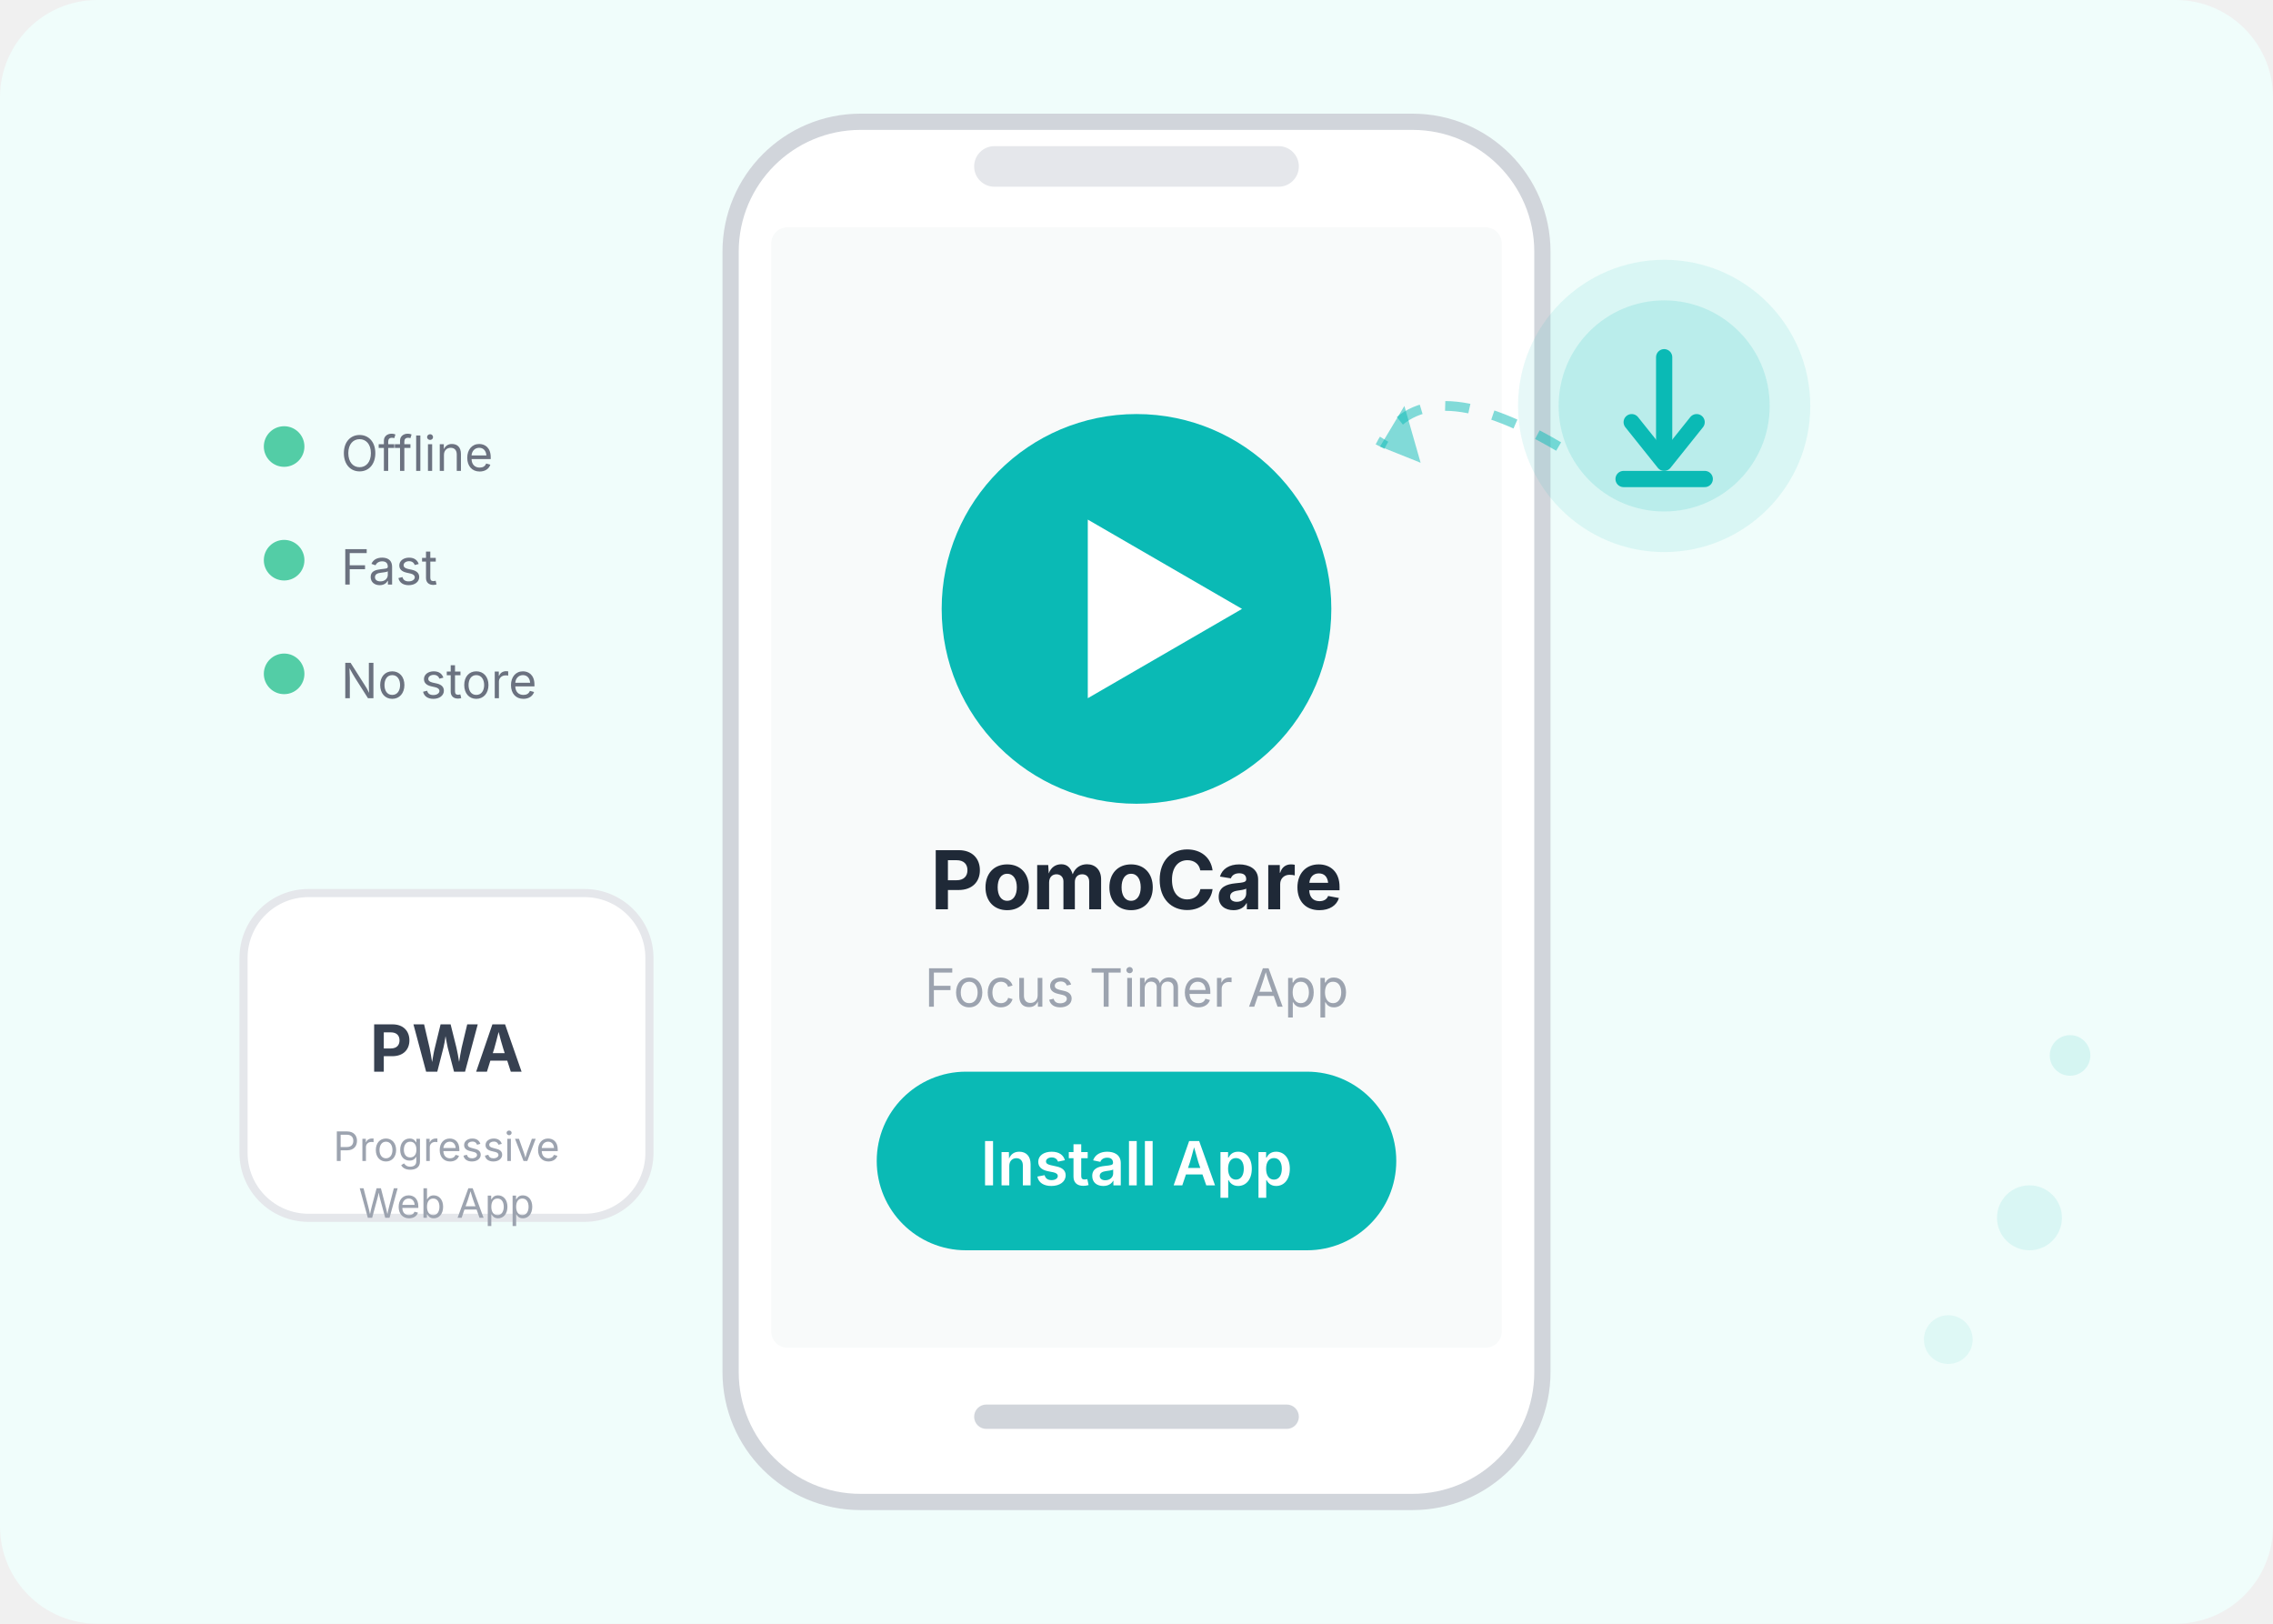
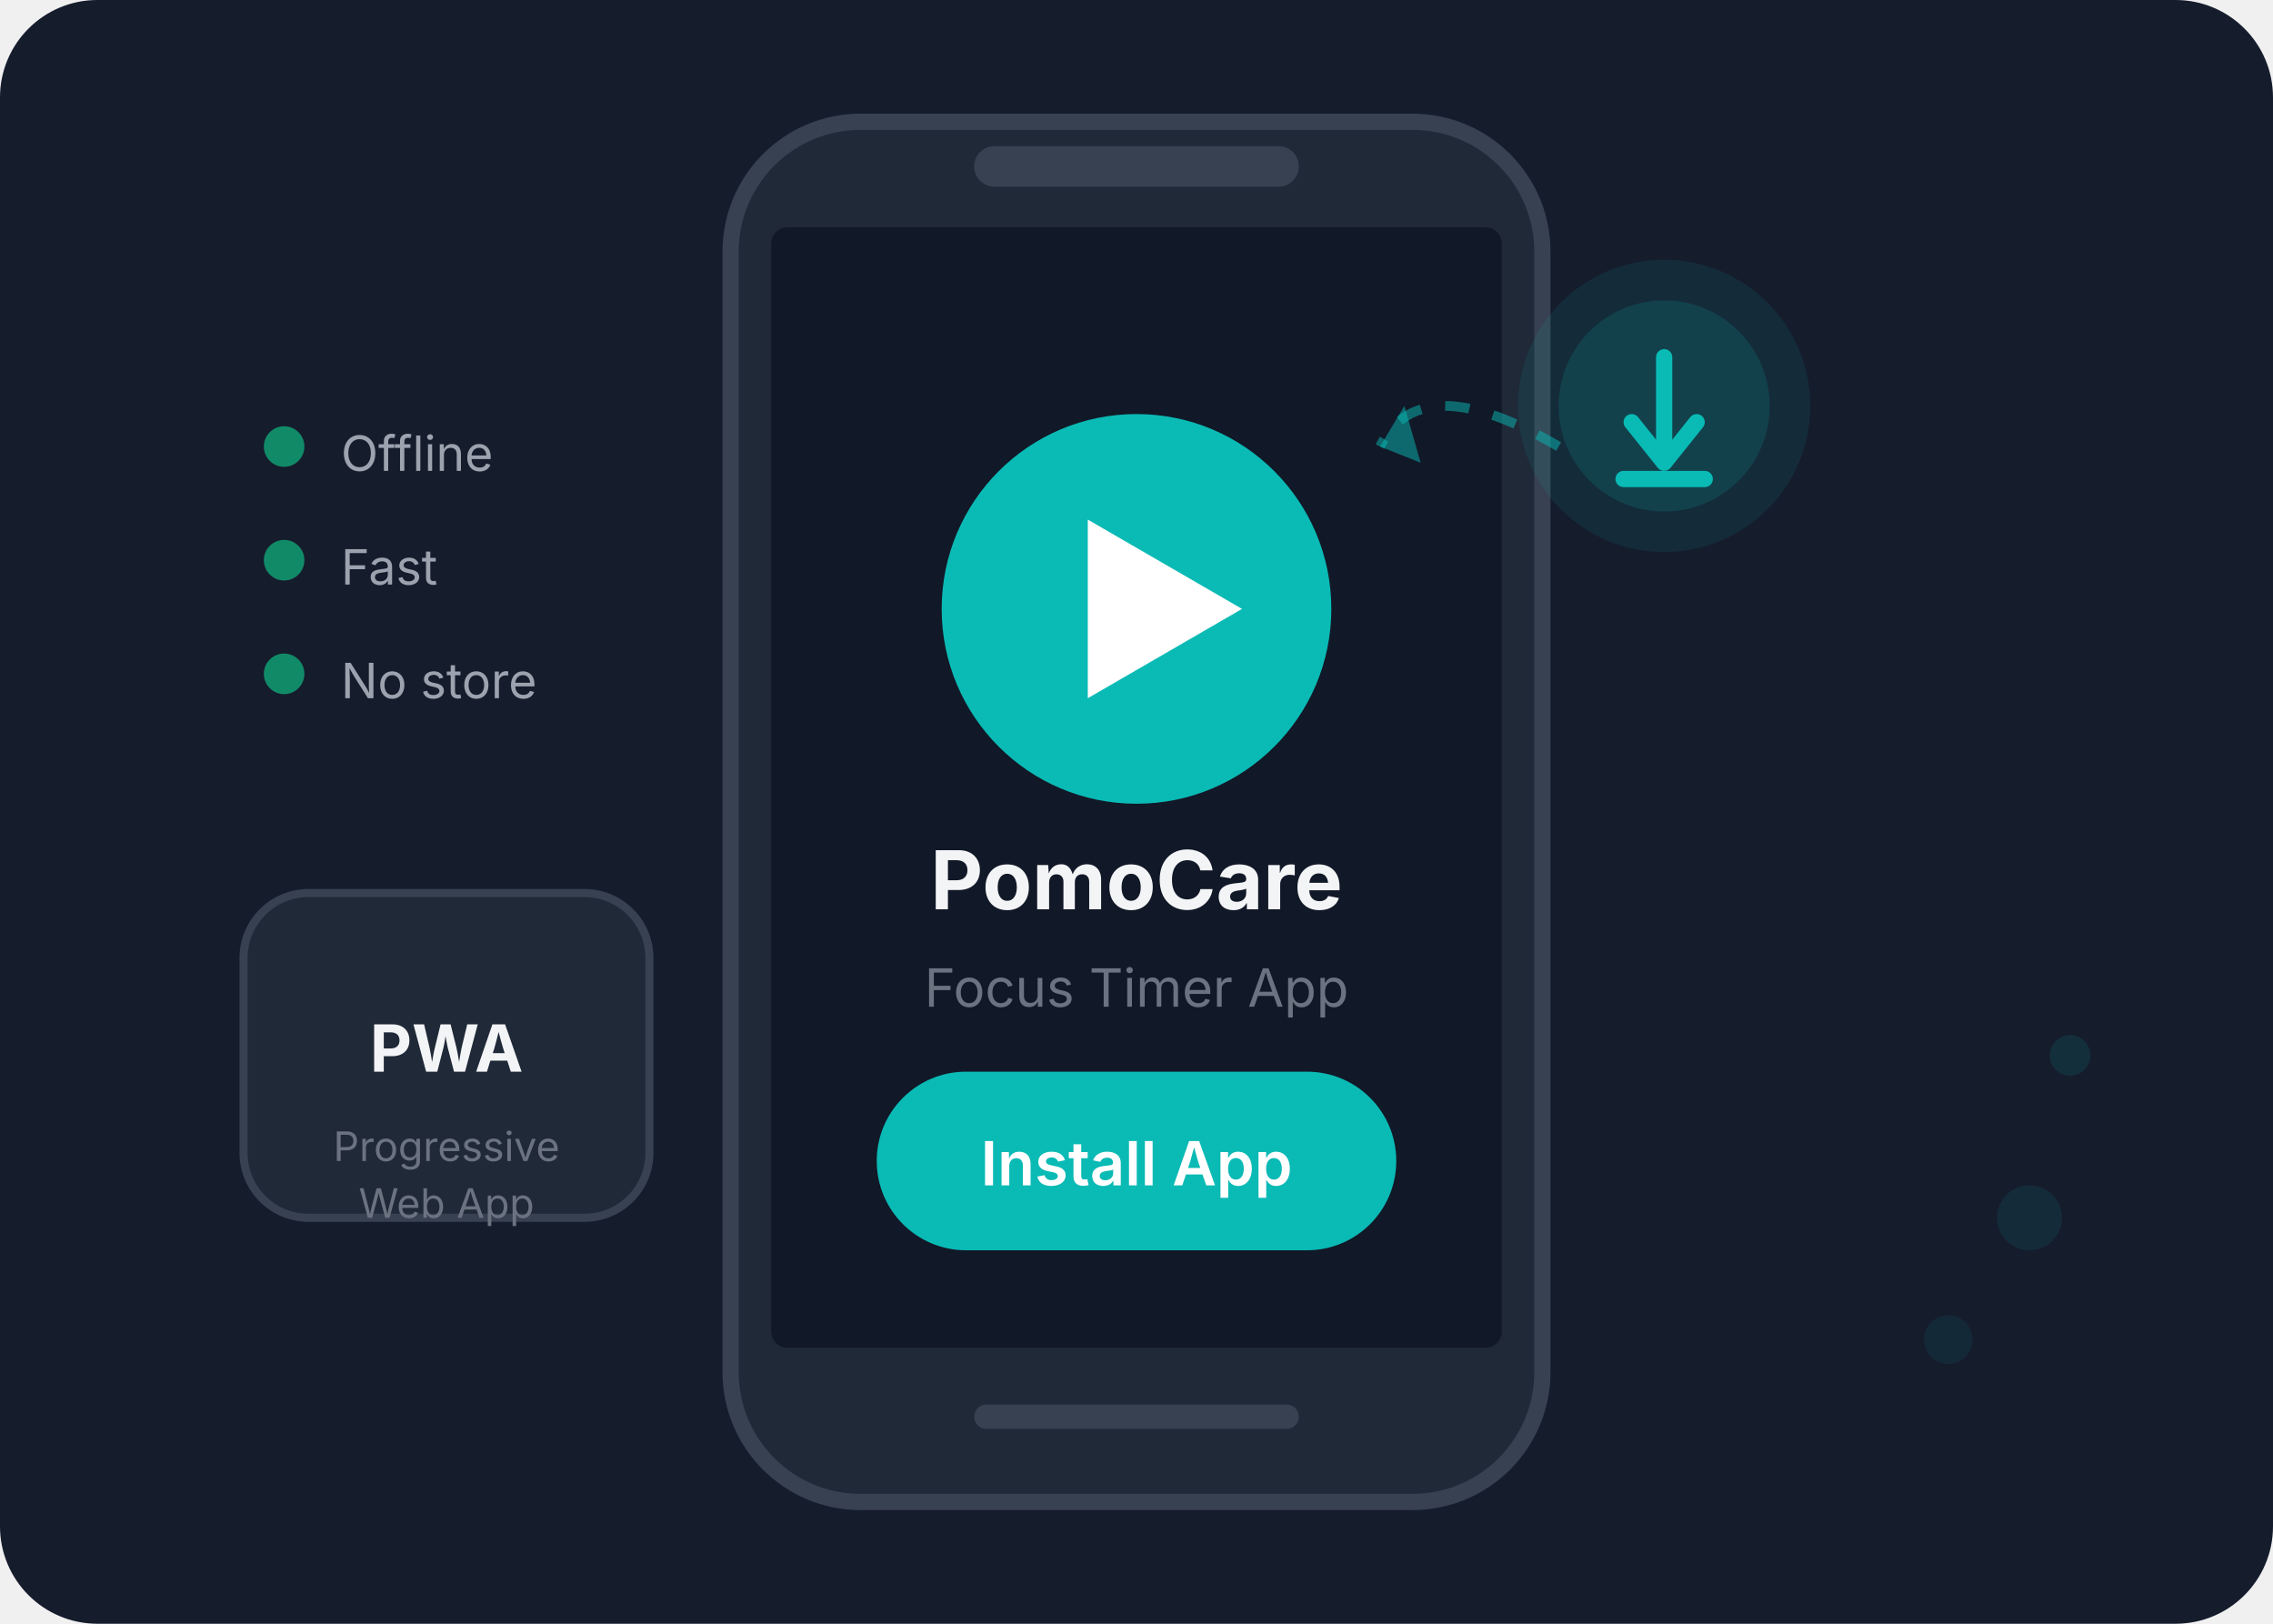
<svg xmlns="http://www.w3.org/2000/svg" viewBox="0 0 280 200">
-   <rect width="280" height="200" rx="12" fill="#f0fdfb" />
-   <rect x="90" y="15" width="100" height="170" rx="16" fill="#ffffff" stroke="#d1d5db" stroke-width="2" />
-   <rect x="120" y="18" width="40" height="5" rx="2.5" fill="#e5e7eb" />
-   <rect x="95" y="28" width="90" height="138" rx="2" fill="#f8fafa" />
+   <rect width="280" height="200" rx="12" fill="#151c2c" />
+   <rect x="90" y="15" width="100" height="170" rx="16" fill="#1f2937" stroke="#374151" stroke-width="2" />
+   <rect x="120" y="18" width="40" height="5" rx="2.5" fill="#374151" />
+   <rect x="95" y="28" width="90" height="138" rx="2" fill="#111827" />
  <circle cx="140" cy="75" r="24" fill="#0abab5" />
  <polygon points="134,64 134,86 153,75" fill="#ffffff" />
-   <text x="140" y="112" text-anchor="middle" font-family="Inter, sans-serif" font-size="10" fill="#1f2937" font-weight="700">PomoCare</text>
-   <text x="140" y="124" text-anchor="middle" font-family="Inter, sans-serif" font-size="6.5" fill="#9ca3af">Focus Timer App</text>
+   <text x="140" y="112" text-anchor="middle" font-family="Inter, sans-serif" font-size="10" fill="#f3f4f6" font-weight="700">PomoCare</text>
+   <text x="140" y="124" text-anchor="middle" font-family="Inter, sans-serif" font-size="6.5" fill="#6b7280">Focus Timer App</text>
  <rect x="108" y="132" width="64" height="22" rx="11" fill="#0abab5" />
  <text x="140" y="146" text-anchor="middle" font-family="Inter, sans-serif" font-size="7.5" fill="#ffffff" font-weight="600">Install App</text>
-   <rect x="120" y="173" width="40" height="3" rx="1.5" fill="#d1d5db" />
+   <rect x="120" y="173" width="40" height="3" rx="1.5" fill="#374151" />
  <g transform="translate(205, 50)">
    <circle cx="0" cy="0" r="18" fill="#0abab5" opacity="0.1" />
    <circle cx="0" cy="0" r="13" fill="#0abab5" opacity="0.15" />
    <line x1="0" y1="-6" x2="0" y2="5" stroke="#0abab5" stroke-width="2" stroke-linecap="round" />
    <polyline points="-4,2 0,7 4,2" fill="none" stroke="#0abab5" stroke-width="2" stroke-linecap="round" stroke-linejoin="round" />
    <line x1="-5" y1="9" x2="5" y2="9" stroke="#0abab5" stroke-width="2" stroke-linecap="round" />
  </g>
  <path d="M192,55 Q175,45 170,55" fill="none" stroke="#0abab5" stroke-width="1.2" stroke-dasharray="3,3" opacity="0.5" />
  <polygon points="170,55 173,50 175,57" fill="#0abab5" opacity="0.5" />
  <g transform="translate(30, 110)">
-     <rect width="50" height="40" rx="8" fill="#ffffff" stroke="#e5e7eb" stroke-width="1" />
-     <text x="25" y="22" text-anchor="middle" font-family="Inter, sans-serif" font-size="8" fill="#374151" font-weight="700">PWA</text>
-     <text x="25" y="33" text-anchor="middle" font-family="Inter, sans-serif" font-size="5" fill="#9ca3af">Progressive</text>
-     <text x="25" y="40" text-anchor="middle" font-family="Inter, sans-serif" font-size="5" fill="#9ca3af">Web App</text>
+     <rect width="50" height="40" rx="8" fill="#1f2937" stroke="#374151" stroke-width="1" />
+     <text x="25" y="22" text-anchor="middle" font-family="Inter, sans-serif" font-size="8" fill="#f3f4f6" font-weight="700">PWA</text>
+     <text x="25" y="33" text-anchor="middle" font-family="Inter, sans-serif" font-size="5" fill="#6b7280">Progressive</text>
+     <text x="25" y="40" text-anchor="middle" font-family="Inter, sans-serif" font-size="5" fill="#6b7280">Web App</text>
  </g>
  <g transform="translate(30, 55)">
    <circle cx="5" cy="0" r="2.5" fill="#10b981" opacity="0.7" />
-     <text x="12" y="3" font-family="Inter, sans-serif" font-size="6" fill="#6b7280">Offline</text>
+     <text x="12" y="3" font-family="Inter, sans-serif" font-size="6" fill="#9ca3af">Offline</text>
    <circle cx="5" cy="14" r="2.5" fill="#10b981" opacity="0.7" />
-     <text x="12" y="17" font-family="Inter, sans-serif" font-size="6" fill="#6b7280">Fast</text>
+     <text x="12" y="17" font-family="Inter, sans-serif" font-size="6" fill="#9ca3af">Fast</text>
    <circle cx="5" cy="28" r="2.5" fill="#10b981" opacity="0.7" />
-     <text x="12" y="31" font-family="Inter, sans-serif" font-size="6" fill="#6b7280">No store</text>
+     <text x="12" y="31" font-family="Inter, sans-serif" font-size="6" fill="#9ca3af">No store</text>
  </g>
  <circle cx="250" cy="150" r="4" fill="#0abab5" opacity="0.1" />
  <circle cx="240" cy="165" r="3" fill="#0abab5" opacity="0.08" />
  <circle cx="255" cy="130" r="2.5" fill="#0abab5" opacity="0.12" />
</svg>
